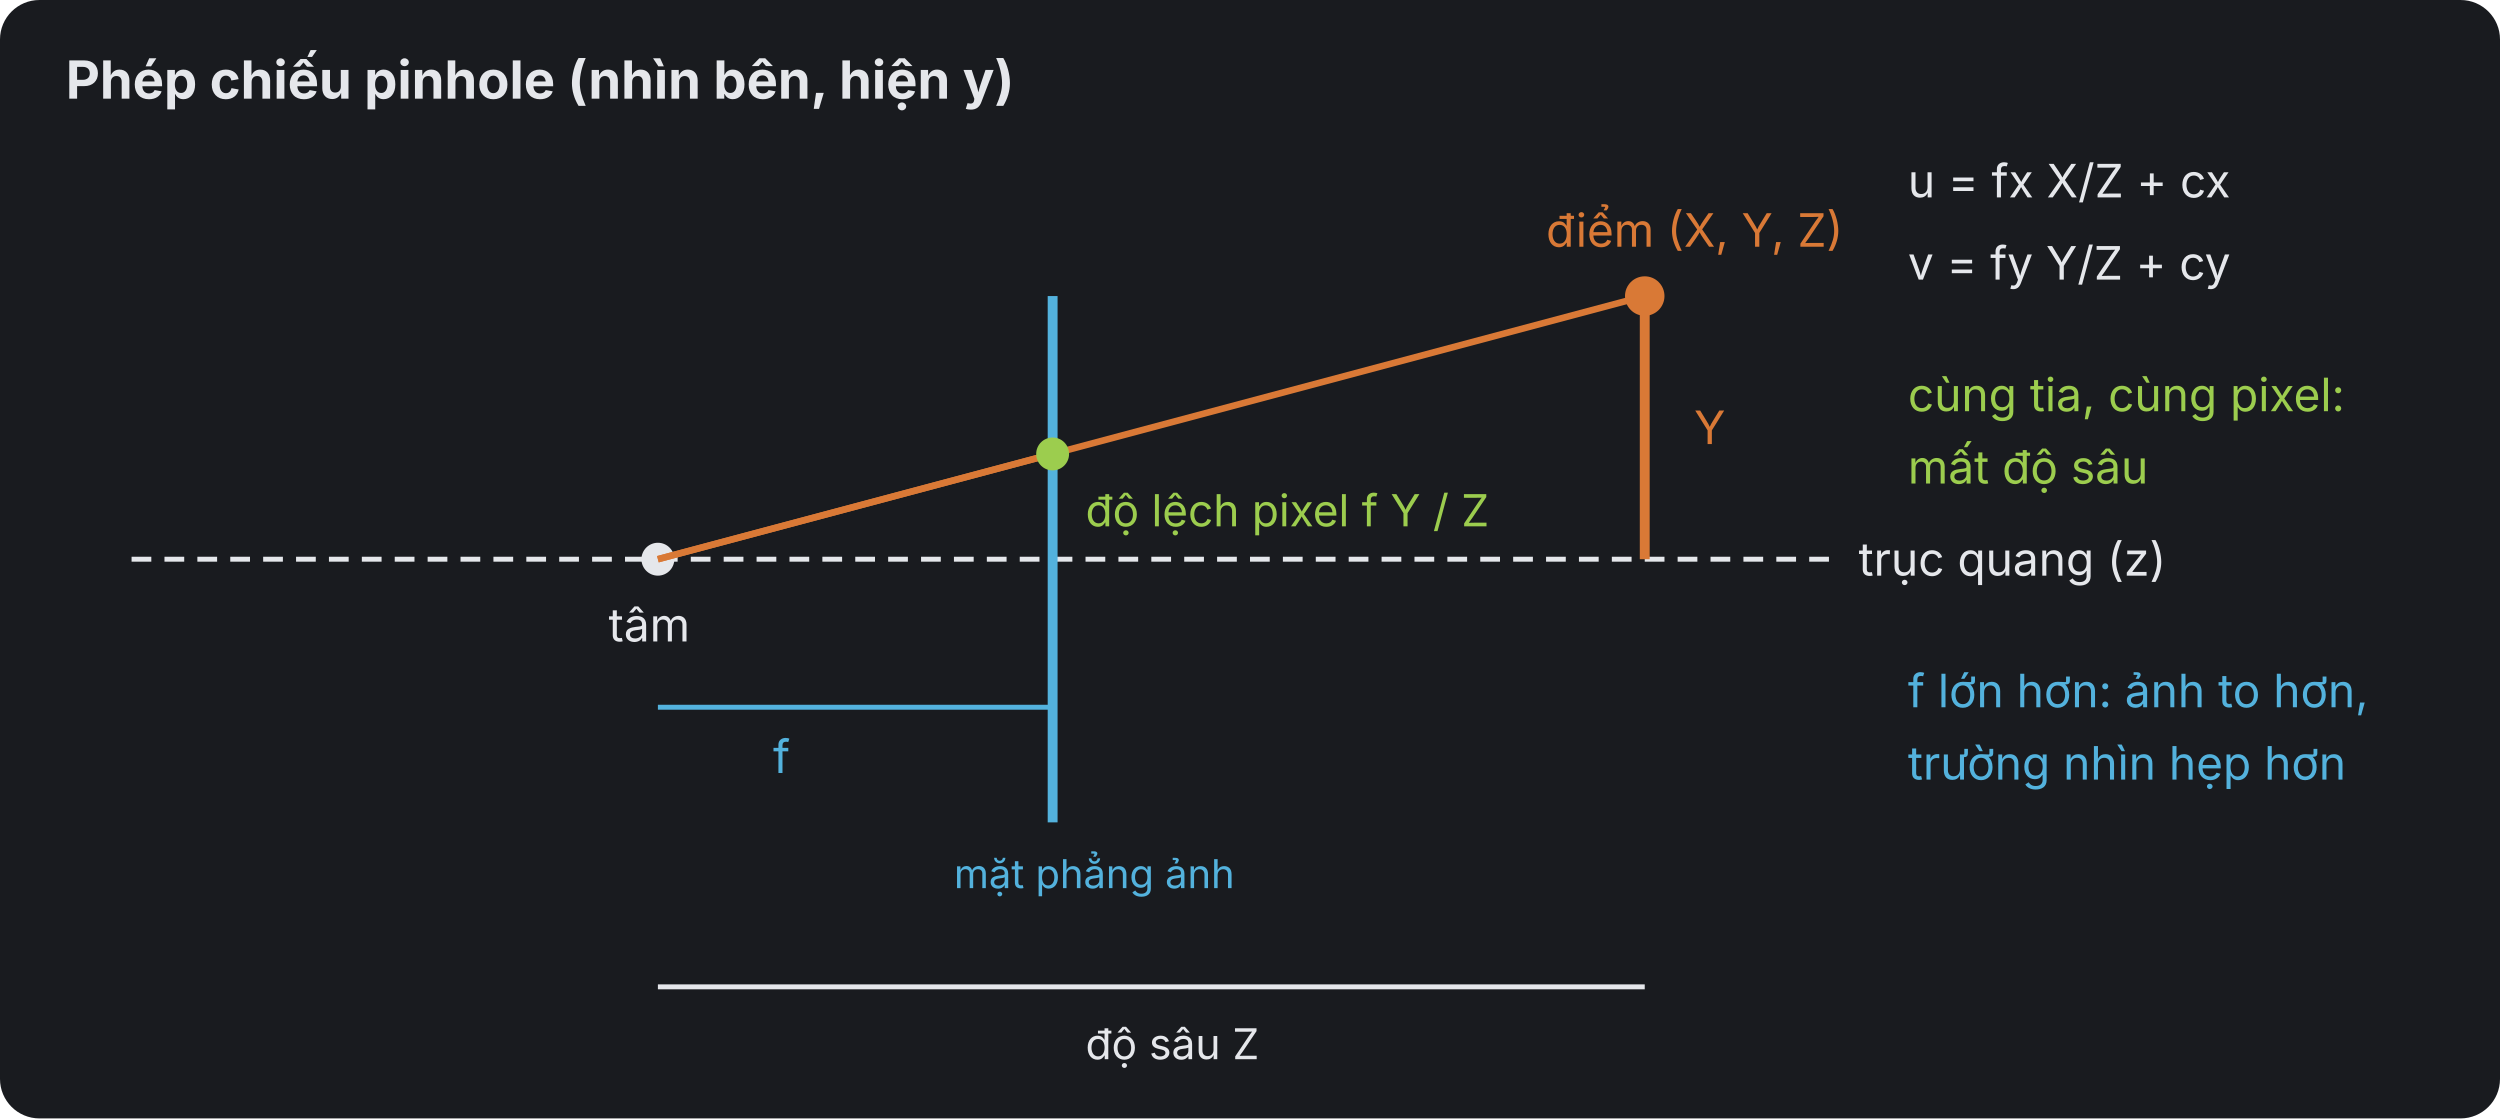
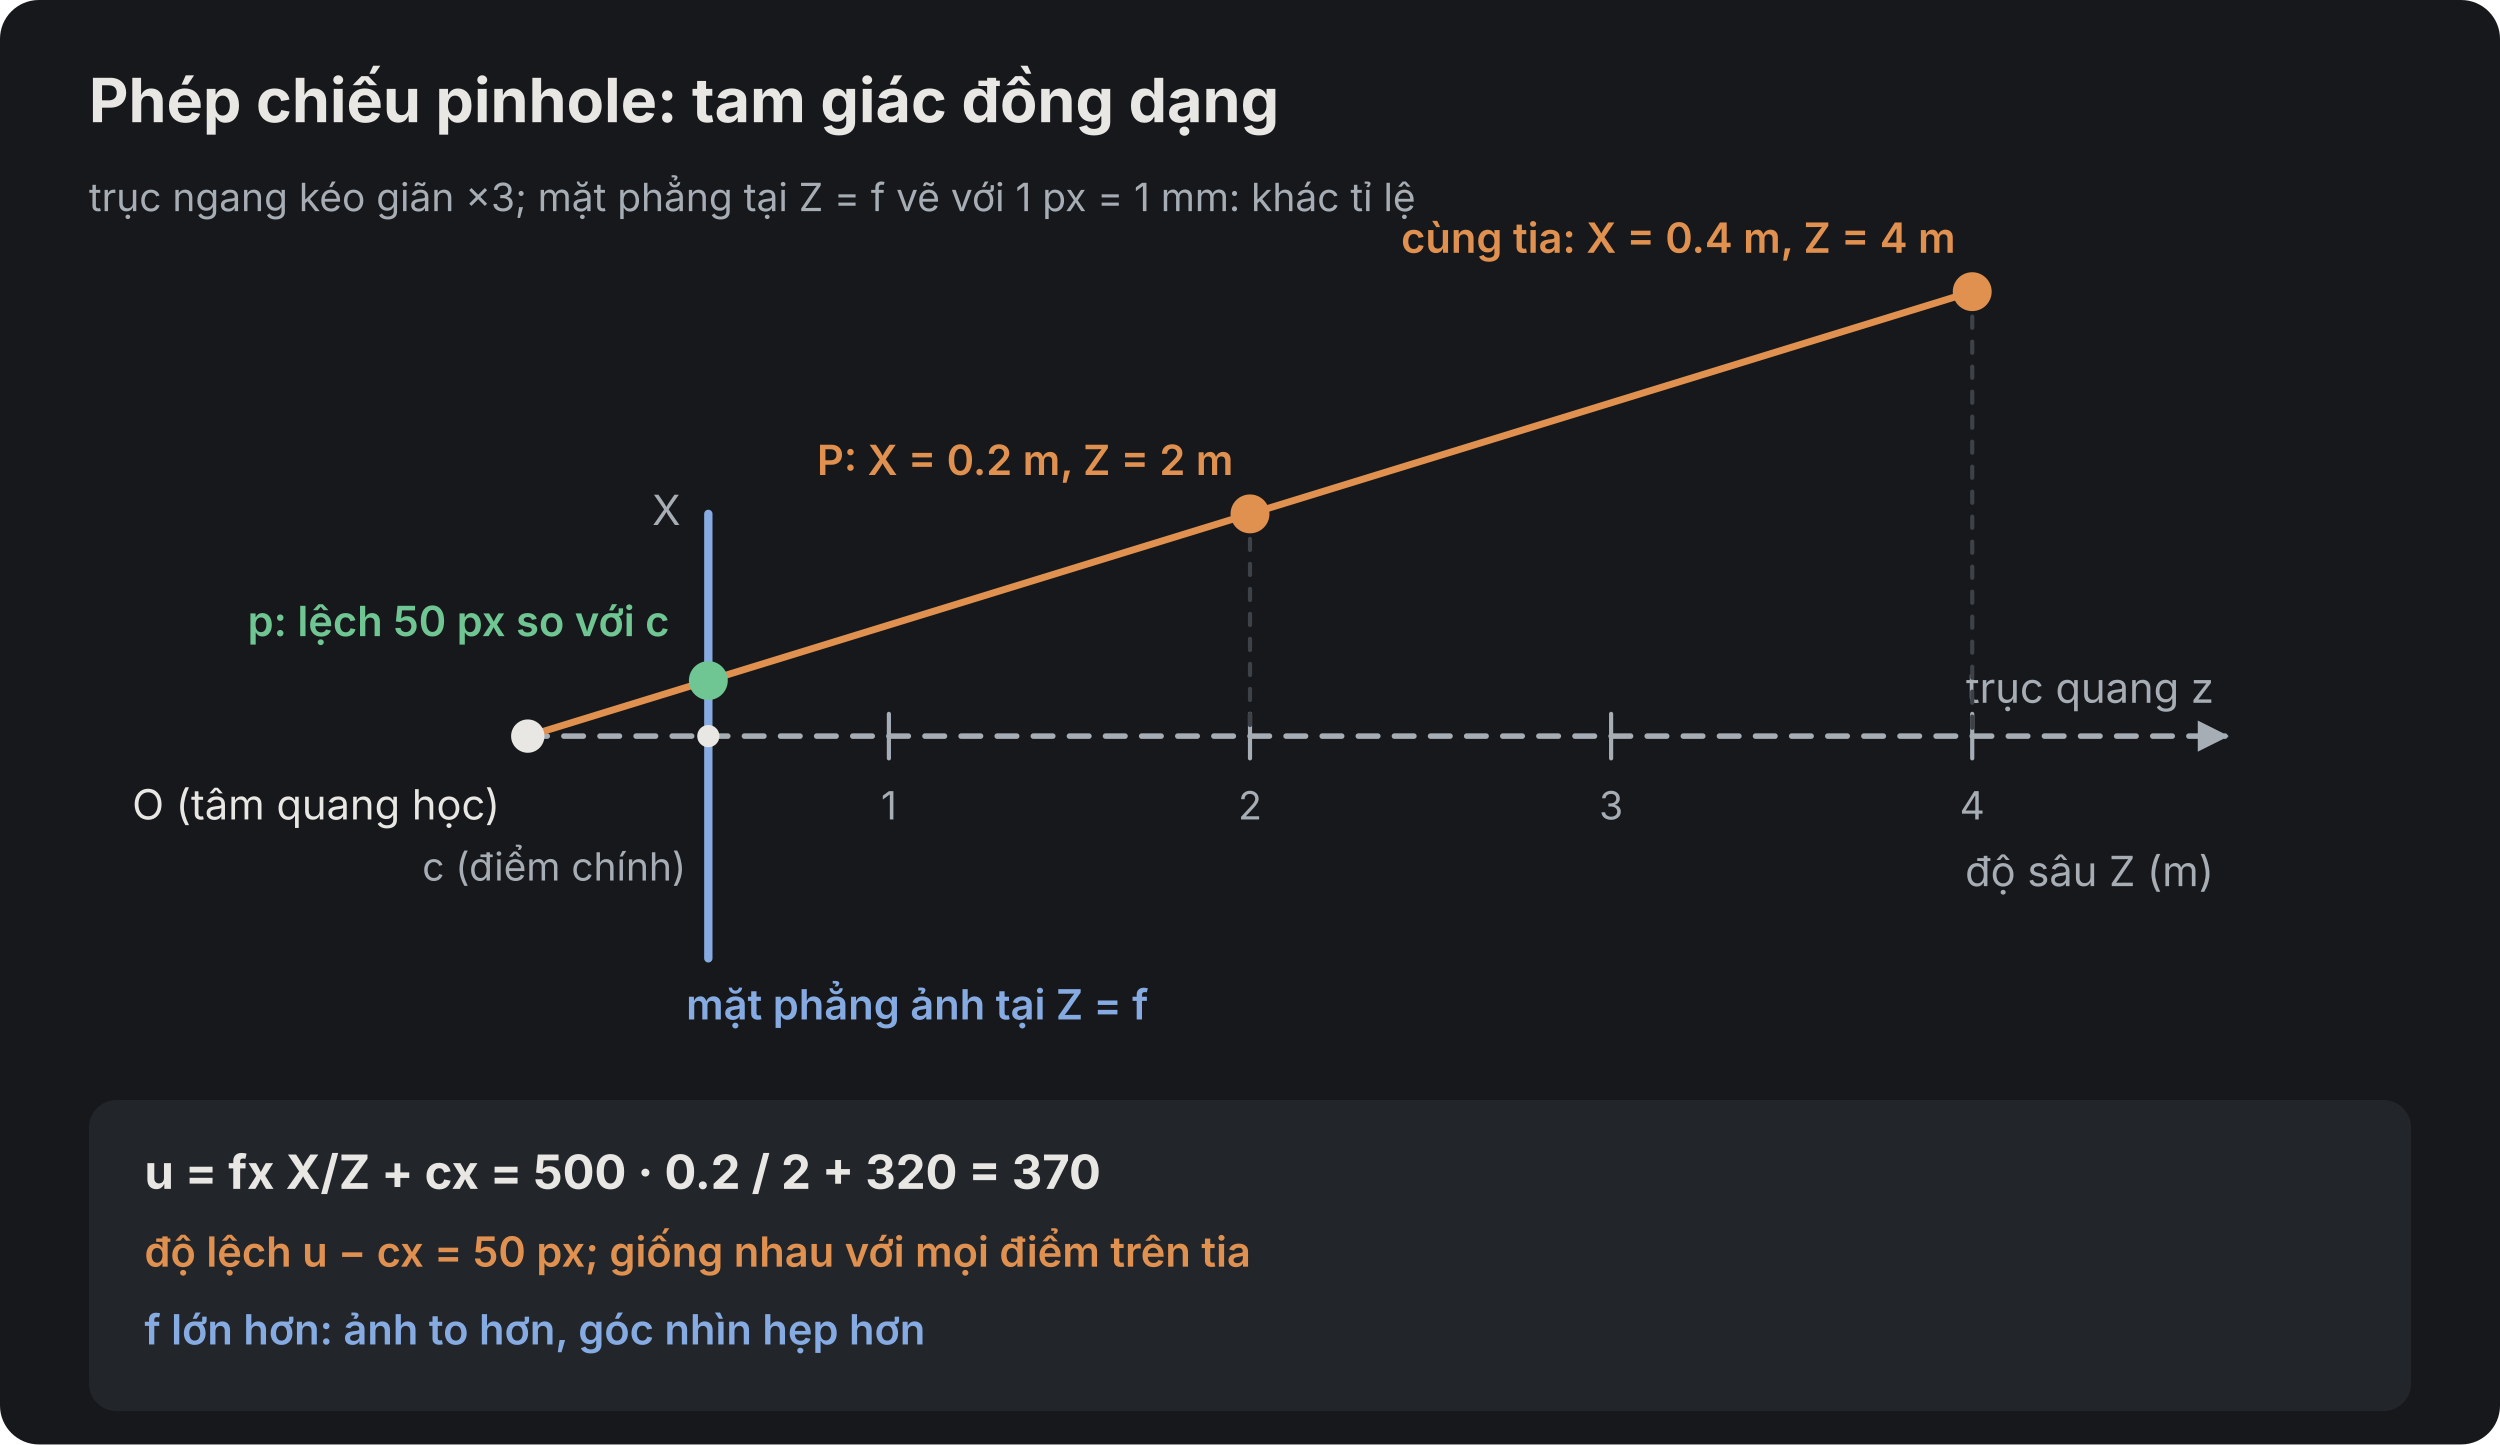
- <svg xmlns="http://www.w3.org/2000/svg" viewBox="0 0 760 340" font-family="Inter, Arial, sans-serif" font-size="14">
-   <rect width="760" height="340" fill="#191b1f" rx="12" />
-   <text x="20" y="30" fill="#e5e7eb" font-size="16" font-weight="bold">Phép chiếu pinhole (nhìn bên, hiện y)</text>
-   <line x1="40" y1="170" x2="560" y2="170" stroke="#e5e7eb" stroke-width="1.5" stroke-dasharray="6 4" />
-   <text x="565" y="175" fill="#e5e7eb">trục quang (z)</text>
-   <circle cx="200" cy="170" r="5" fill="#e5e7eb" />
-   <text x="185" y="195" fill="#e5e7eb">tâm</text>
-   <line x1="320" y1="90" x2="320" y2="250" stroke="#53b2dd" stroke-width="3" />
-   <text x="290" y="270" fill="#53b2dd" style="font-size:12.12px">mặt phẳng ảnh</text>
-   <line x1="500" y1="170" x2="500" y2="90" stroke="#d97936" stroke-width="3" />
-   <circle cx="500" cy="90" r="6" fill="#d97936" />
-   <text x="470" y="75" fill="#d97936">điểm (X, Y, Z)</text>
-   <line x1="200" y1="170" x2="500" y2="90" stroke="#d97936" stroke-width="2" />
-   <line x1="200" y1="170" x2="320" y2="138" stroke="#d97936" stroke-width="2" />
-   <circle cx="320" cy="138" r="5" fill="#9ccd4e" />
-   <text x="330" y="160" fill="#9ccd4e" style="font-size:13.44px">độ lệch pixel f Y / Z</text>
-   <line x1="200" y1="215" x2="320" y2="215" stroke="#53b2dd" stroke-width="1.5" />
-   <text x="235" y="235" fill="#53b2dd">f</text>
-   <line x1="200" y1="300" x2="500" y2="300" stroke="#e5e7eb" stroke-width="1.5" />
-   <text x="330" y="322" fill="#e5e7eb" style="font-size:12.93px">độ sâu Z</text>
-   <text x="515" y="135" fill="#d97936">Y</text>
-   <text x="580" y="60" fill="#e5e7eb">u = fx X/Z + cx</text>
-   <text x="580" y="85" fill="#e5e7eb">v = fy Y/Z + cy</text>
-   <text x="580" y="125" fill="#9ccd4e">cùng tia, cùng pixel:</text>
-   <text x="580" y="147" fill="#9ccd4e">mất độ sâu</text>
-   <text x="580" y="215" fill="#53b2dd">f lớn hơn: ảnh to hơn,</text>
-   <text x="580" y="237" fill="#53b2dd">trường nhìn hẹp hơn</text>
+ <svg xmlns="http://www.w3.org/2000/svg" viewBox="0 0 900 520" font-family="Inter, sans-serif">
+   <defs>
+     <marker id="V03aaa7adb5" viewBox="0 0 10 10" refX="8" refY="5" markerWidth="7" markerHeight="7" orient="auto-start-reverse">
+       <path d="M1 1 L9 5 L1 9 z" fill="#a7adb5" />
+     </marker>
+   </defs>
+   <rect width="900" height="520" rx="14" fill="#17181b" />
+   <text x="32" y="44" font-size="22" fill="#e9e7e3" text-anchor="start" font-weight="bold">Phép chiếu pinhole: tam giác đồng dạng</text>
+   <text x="32" y="76" font-size="14" fill="#a7adb5" text-anchor="start" font-weight="normal">trục ngang kéo giãn ×3; mặt phẳng tại Z = f vẽ với 1 px = 1 mm: khác tỉ lệ</text>
+   <line x1="320" y1="273" x2="320" y2="257" stroke="#a7adb5" stroke-width="1.5" stroke-linecap="round" />
+   <text x="320" y="295" font-size="14" fill="#a7adb5" text-anchor="middle" font-weight="normal">1</text>
+   <line x1="450" y1="273" x2="450" y2="257" stroke="#a7adb5" stroke-width="1.5" stroke-linecap="round" />
+   <text x="450" y="295" font-size="14" fill="#a7adb5" text-anchor="middle" font-weight="normal">2</text>
+   <line x1="580" y1="273" x2="580" y2="257" stroke="#a7adb5" stroke-width="1.5" stroke-linecap="round" />
+   <text x="580" y="295" font-size="14" fill="#a7adb5" text-anchor="middle" font-weight="normal">3</text>
+   <line x1="710" y1="273" x2="710" y2="257" stroke="#a7adb5" stroke-width="1.5" stroke-linecap="round" />
+   <text x="710" y="295" font-size="14" fill="#a7adb5" text-anchor="middle" font-weight="normal">4</text>
+   <line x1="190" y1="265" x2="801" y2="265" stroke="#a7adb5" stroke-width="2" stroke-linecap="round" stroke-dasharray="7 6" marker-end="url(#V03aaa7adb5)" />
+   <text x="797" y="319" font-size="15" fill="#a7adb5" text-anchor="end" font-weight="normal">độ sâu Z (m)</text>
+   <text x="797" y="253" font-size="15" fill="#a7adb5" text-anchor="end" font-weight="normal">trục quang z</text>
+   <line x1="255" y1="185" x2="255" y2="345" stroke="#86abe2" stroke-width="3" stroke-linecap="round" />
+   <text x="247" y="367" font-size="15" fill="#86abe2" text-anchor="start" font-weight="600">mặt phẳng ảnh tại Z = f</text>
+   <line x1="190" y1="265" x2="710" y2="105" stroke="#e0904f" stroke-width="2.5" stroke-linecap="round" />
+   <line x1="450" y1="185" x2="450" y2="265" stroke="#3d4148" stroke-width="1.5" stroke-linecap="round" stroke-dasharray="4 5" />
+   <line x1="710" y1="105" x2="710" y2="265" stroke="#3d4148" stroke-width="1.5" stroke-linecap="round" stroke-dasharray="4 5" />
+   <circle cx="190" cy="265" r="6" fill="#e9e7e3" />
+   <text x="180" y="295" font-size="15" fill="#e9e7e3" text-anchor="end" font-weight="normal">O (tâm quang học)</text>
+   <circle cx="450" cy="185" r="7" fill="#e0904f" />
+   <text x="444" y="171" font-size="15" fill="#e0904f" text-anchor="end" font-weight="600">P: X = 0.2 m, Z = 2 m</text>
+   <circle cx="710" cy="105" r="7" fill="#e0904f" />
+   <text x="704" y="91" font-size="15" fill="#e0904f" text-anchor="end" font-weight="600">cùng tia: X = 0.4 m, Z = 4 m</text>
+   <circle cx="255" cy="245" r="7" fill="#6fc693" />
+   <text x="241" y="229" font-size="15" fill="#6fc693" text-anchor="end" font-weight="600">p: lệch 50 px so với c</text>
+   <circle cx="255" cy="265" r="4" fill="#e9e7e3" />
+   <text x="247" y="317" font-size="14" fill="#a7adb5" text-anchor="end" font-weight="normal">c (điểm chính)</text>
+   <text x="245" y="189" font-size="15" fill="#a7adb5" text-anchor="end" font-weight="normal">X</text>
+   <rect x="32" y="396" width="836" height="112" rx="10" fill="#22252a" />
+   <text x="52" y="428" font-size="17" fill="#e9e7e3" text-anchor="start" font-weight="bold">u = fx X/Z + cx = 500 · 0.2 / 2 + 320 = 370</text>
+   <text x="52" y="456" font-size="15" fill="#e0904f" text-anchor="start" font-weight="600">độ lệch u − cx = 50 px; giống nhau với mọi điểm trên tia</text>
+   <text x="52" y="484" font-size="15" fill="#86abe2" text-anchor="start" font-weight="600">f lớn hơn: ảnh to hơn, góc nhìn hẹp hơn</text>
</svg>
